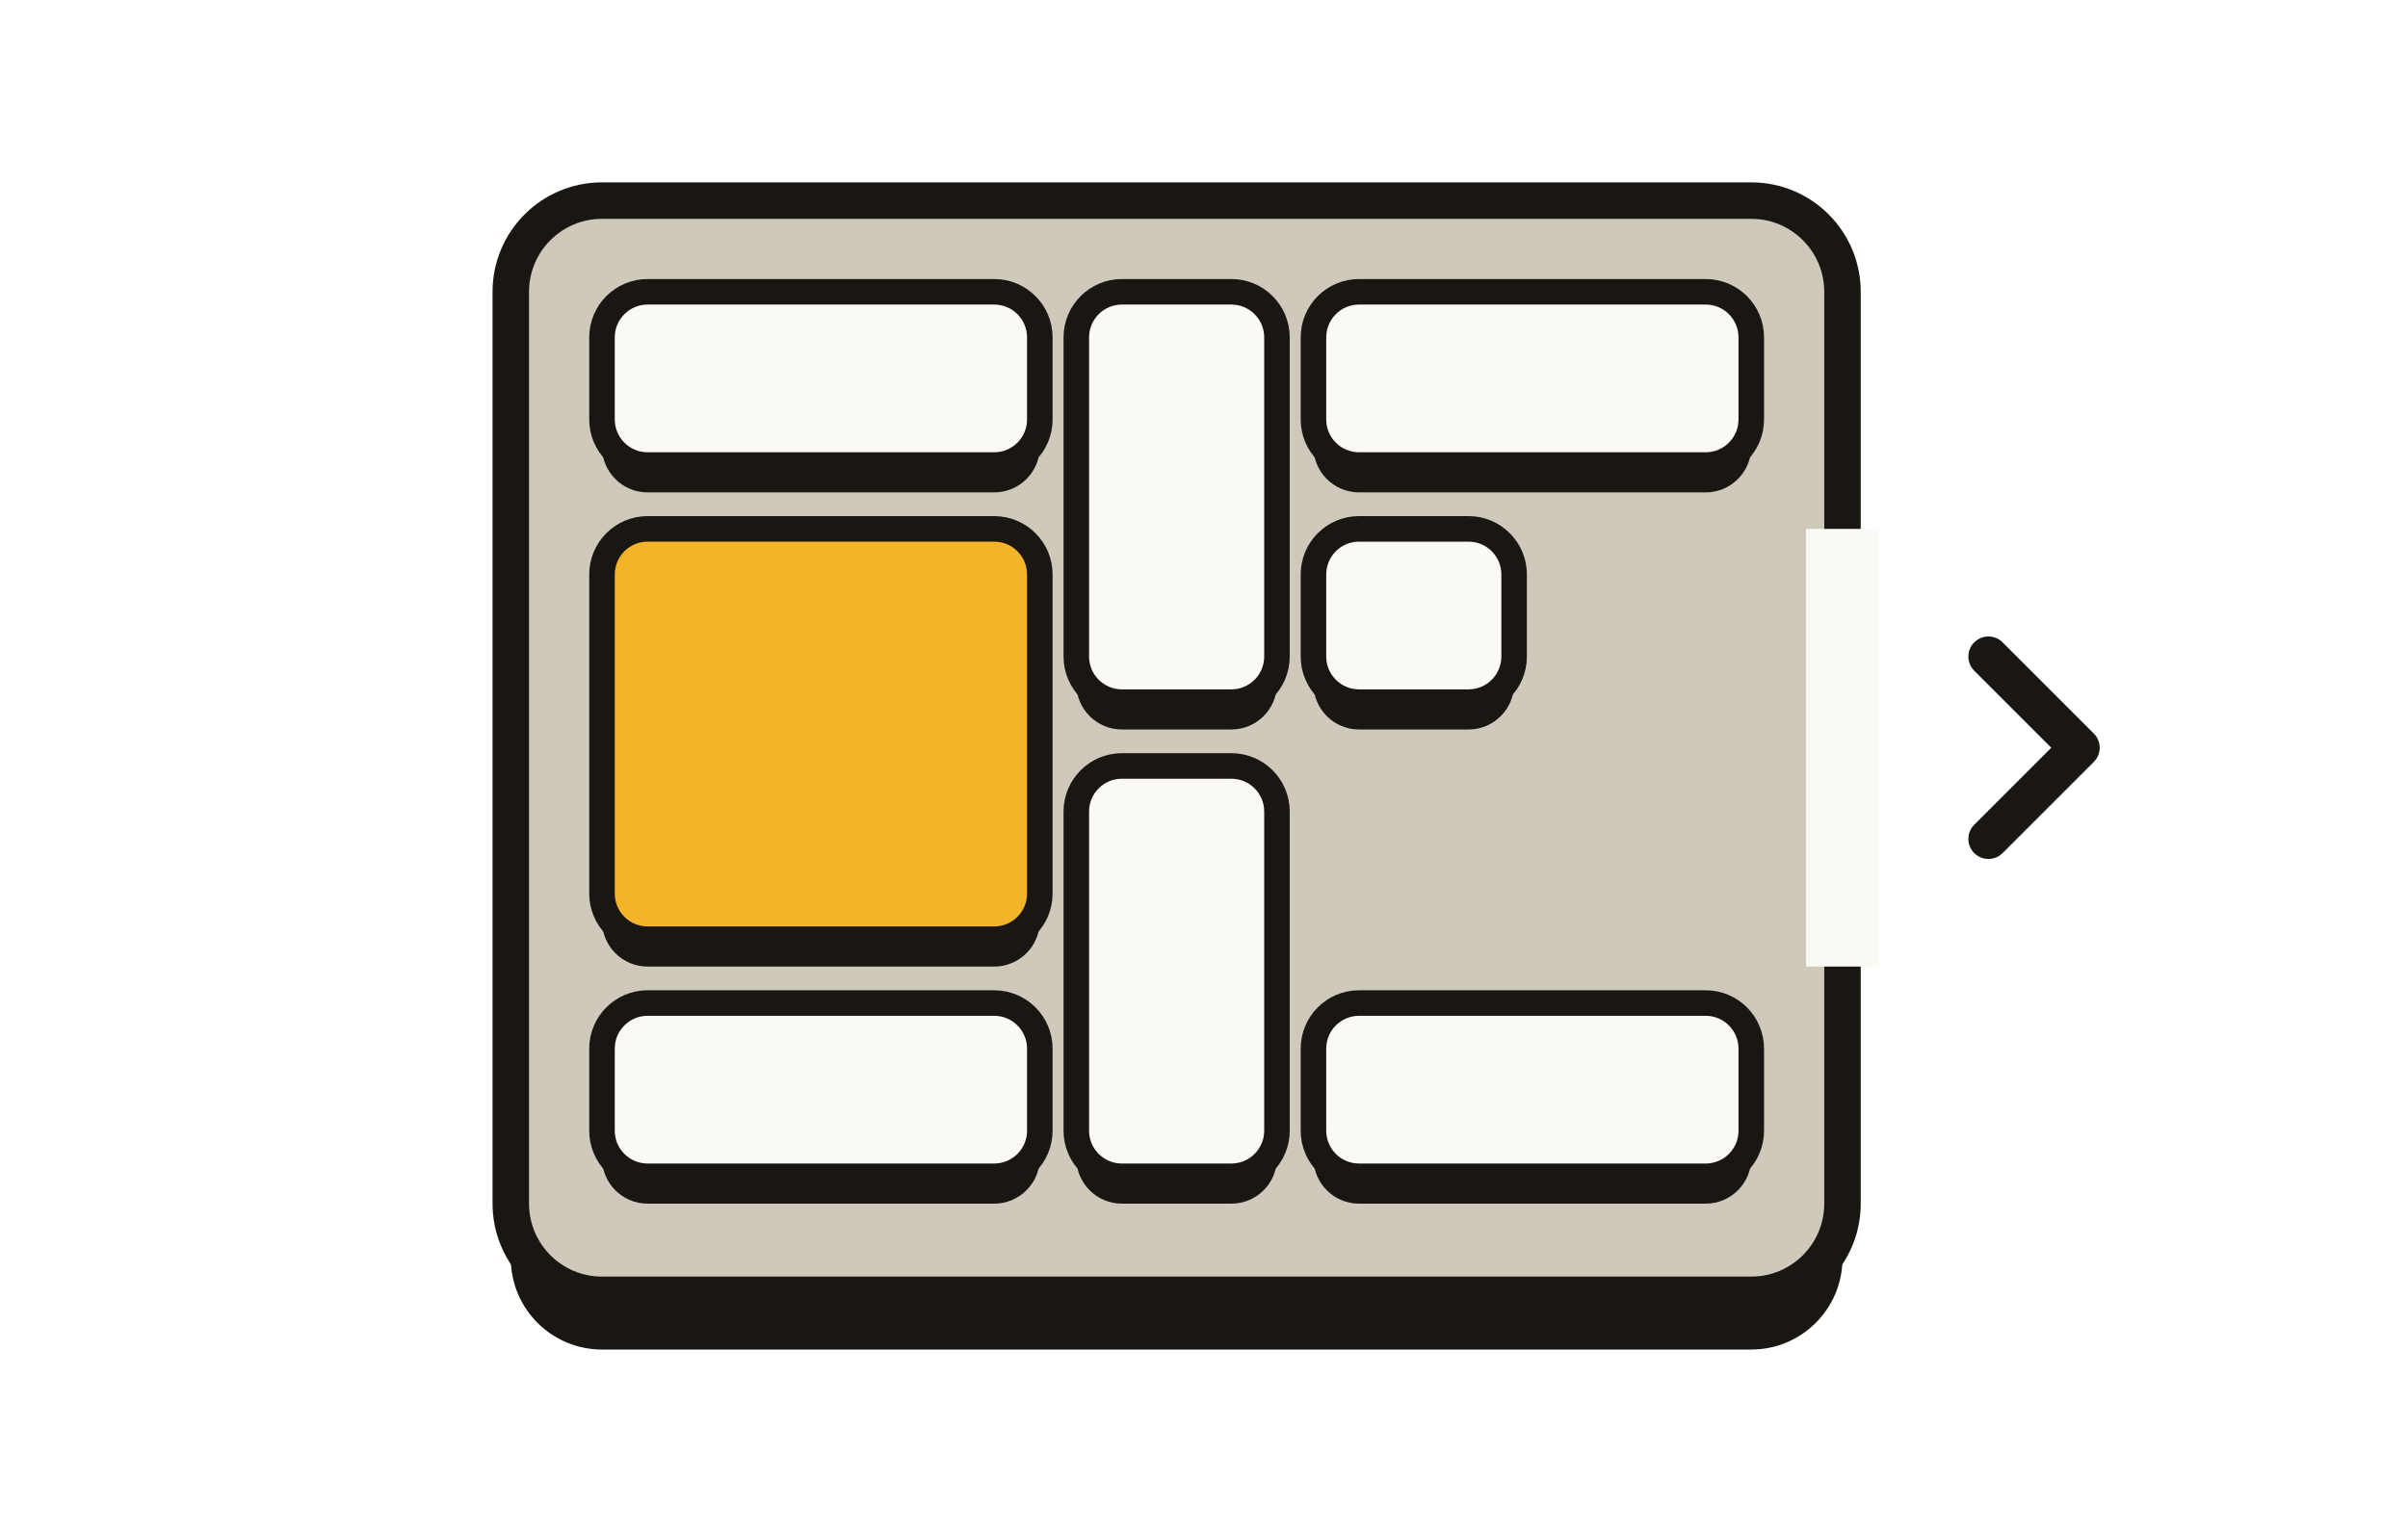
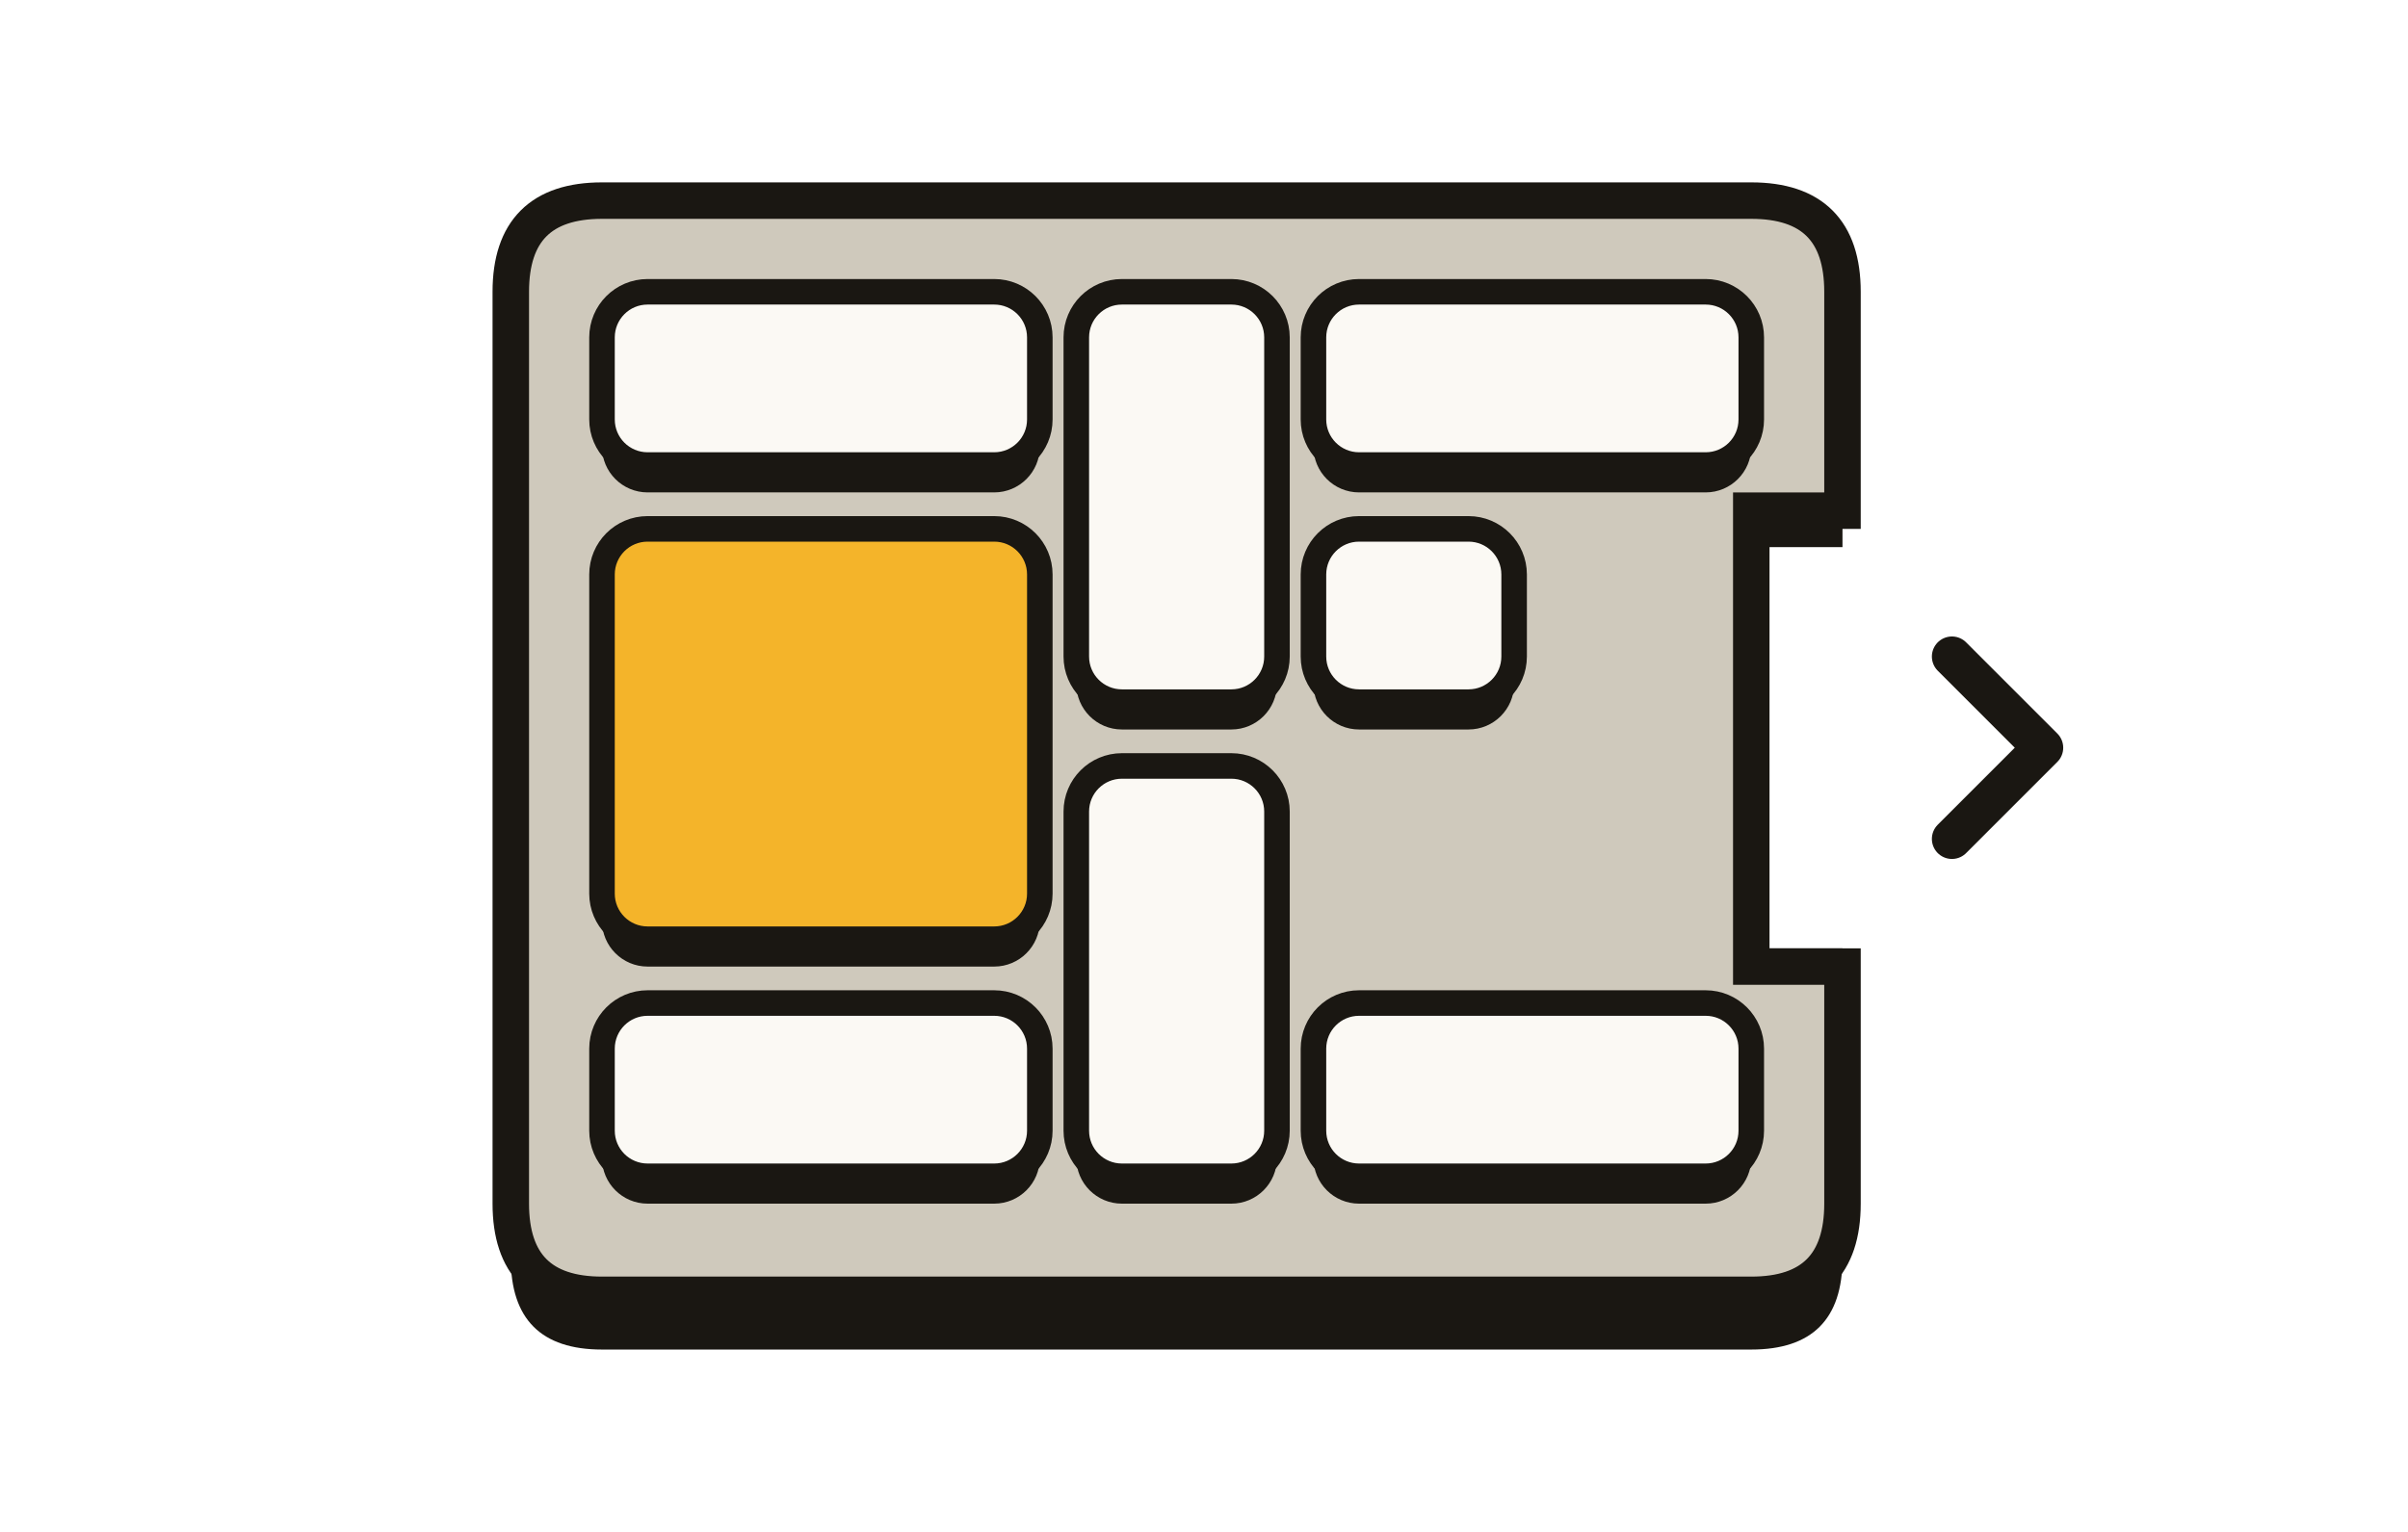
<svg xmlns="http://www.w3.org/2000/svg" viewBox="14 8 132 84" width="132" height="84" font-family="'Bricolage Grotesque', 'Arial Black', Arial, Helvetica, sans-serif" aria-hidden="true">
-   <rect x="42" y="22" width="73" height="60" rx="5" fill="#1a1712" />
-   <rect x="42" y="19" width="73" height="60" rx="5" fill="#cfc9bc" stroke="#1a1712" stroke-width="2" />
-   <rect x="113" y="37" width="4" height="24" fill="#fbf9f4" />
+   <path d="M47 22h63q5 0 5 5v11h-5v22h5v17q0 5-5 5H47q-5 0-5-5V27q0-5 5-5Z" fill="#1a1712" />
+   <path d="M47 19h63q5 0 5 5v12h-5v25h5v13q0 5-5 5H47q-5 0-5-5V24q0-5 5-5Z" fill="#cfc9bc" stroke="#1a1712" stroke-width="2" />
  <g>
    <rect x="47" y="38.5" width="24" height="22.5" rx="2.5" fill="#1a1712" />
    <rect x="47" y="37" width="24" height="22.5" rx="2.5" fill="#f4b42a" stroke="#1a1712" stroke-width="1.4" />
  </g>
  <g>
    <rect x="47" y="25.5" width="24" height="9.5" rx="2.5" fill="#1a1712" />
    <rect x="47" y="24" width="24" height="9.5" rx="2.5" fill="#fbf9f4" stroke="#1a1712" stroke-width="1.4" />
  </g>
  <g>
    <rect x="73" y="25.5" width="11" height="22.5" rx="2.5" fill="#1a1712" />
    <rect x="73" y="24" width="11" height="22.5" rx="2.5" fill="#fbf9f4" stroke="#1a1712" stroke-width="1.4" />
  </g>
  <g>
    <rect x="86" y="25.5" width="24" height="9.5" rx="2.5" fill="#1a1712" />
    <rect x="86" y="24" width="24" height="9.5" rx="2.5" fill="#fbf9f4" stroke="#1a1712" stroke-width="1.4" />
  </g>
  <g>
    <rect x="86" y="38.5" width="11" height="9.5" rx="2.5" fill="#1a1712" />
    <rect x="86" y="37" width="11" height="9.5" rx="2.5" fill="#fbf9f4" stroke="#1a1712" stroke-width="1.4" />
  </g>
  <g>
    <rect x="73" y="51.5" width="11" height="22.5" rx="2.5" fill="#1a1712" />
    <rect x="73" y="50" width="11" height="22.5" rx="2.5" fill="#fbf9f4" stroke="#1a1712" stroke-width="1.4" />
  </g>
  <g>
    <rect x="47" y="64.5" width="24" height="9.5" rx="2.5" fill="#1a1712" />
    <rect x="47" y="63" width="24" height="9.5" rx="2.5" fill="#fbf9f4" stroke="#1a1712" stroke-width="1.4" />
  </g>
  <g>
    <rect x="86" y="64.5" width="24" height="9.5" rx="2.5" fill="#1a1712" />
    <rect x="86" y="63" width="24" height="9.5" rx="2.5" fill="#fbf9f4" stroke="#1a1712" stroke-width="1.4" />
  </g>
-   <path d="M123 44l5 5l-5 5" fill="none" stroke="#1a1712" stroke-width="2.2" stroke-linecap="round" stroke-linejoin="round" />
+   <path d="M121 44l5 5l-5 5" fill="none" stroke="#1a1712" stroke-width="2.2" stroke-linecap="round" stroke-linejoin="round" />
</svg>
